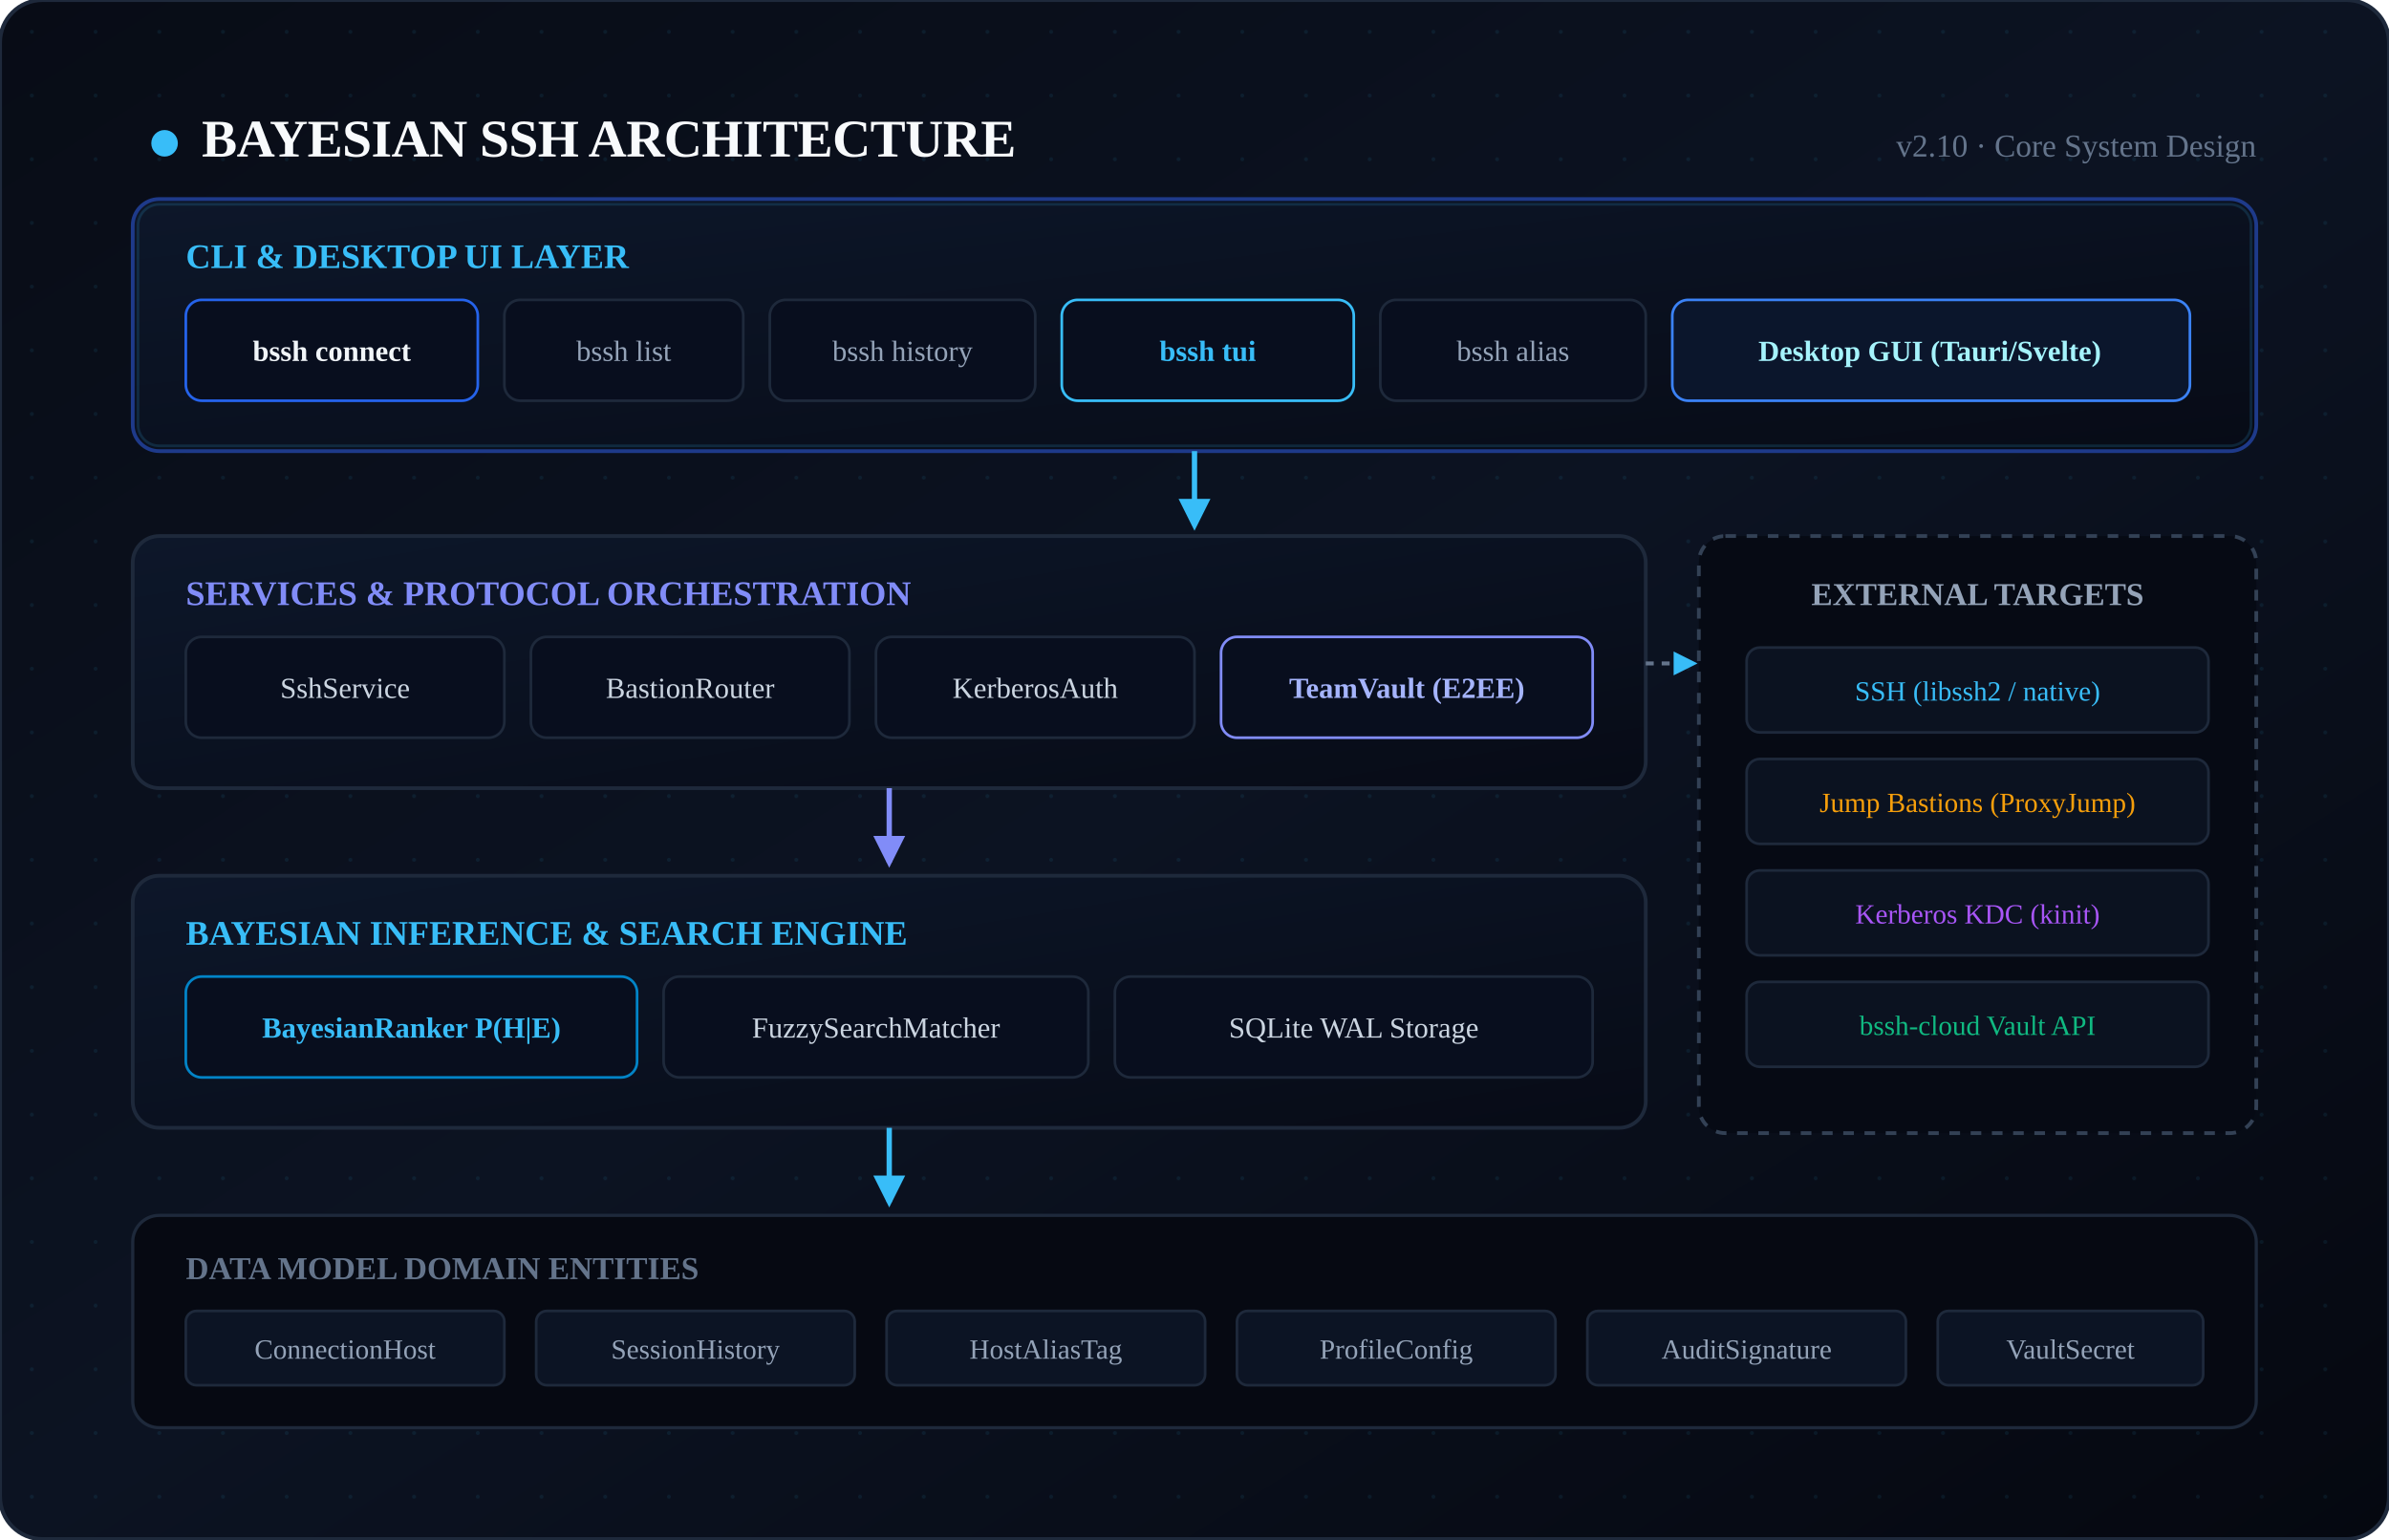
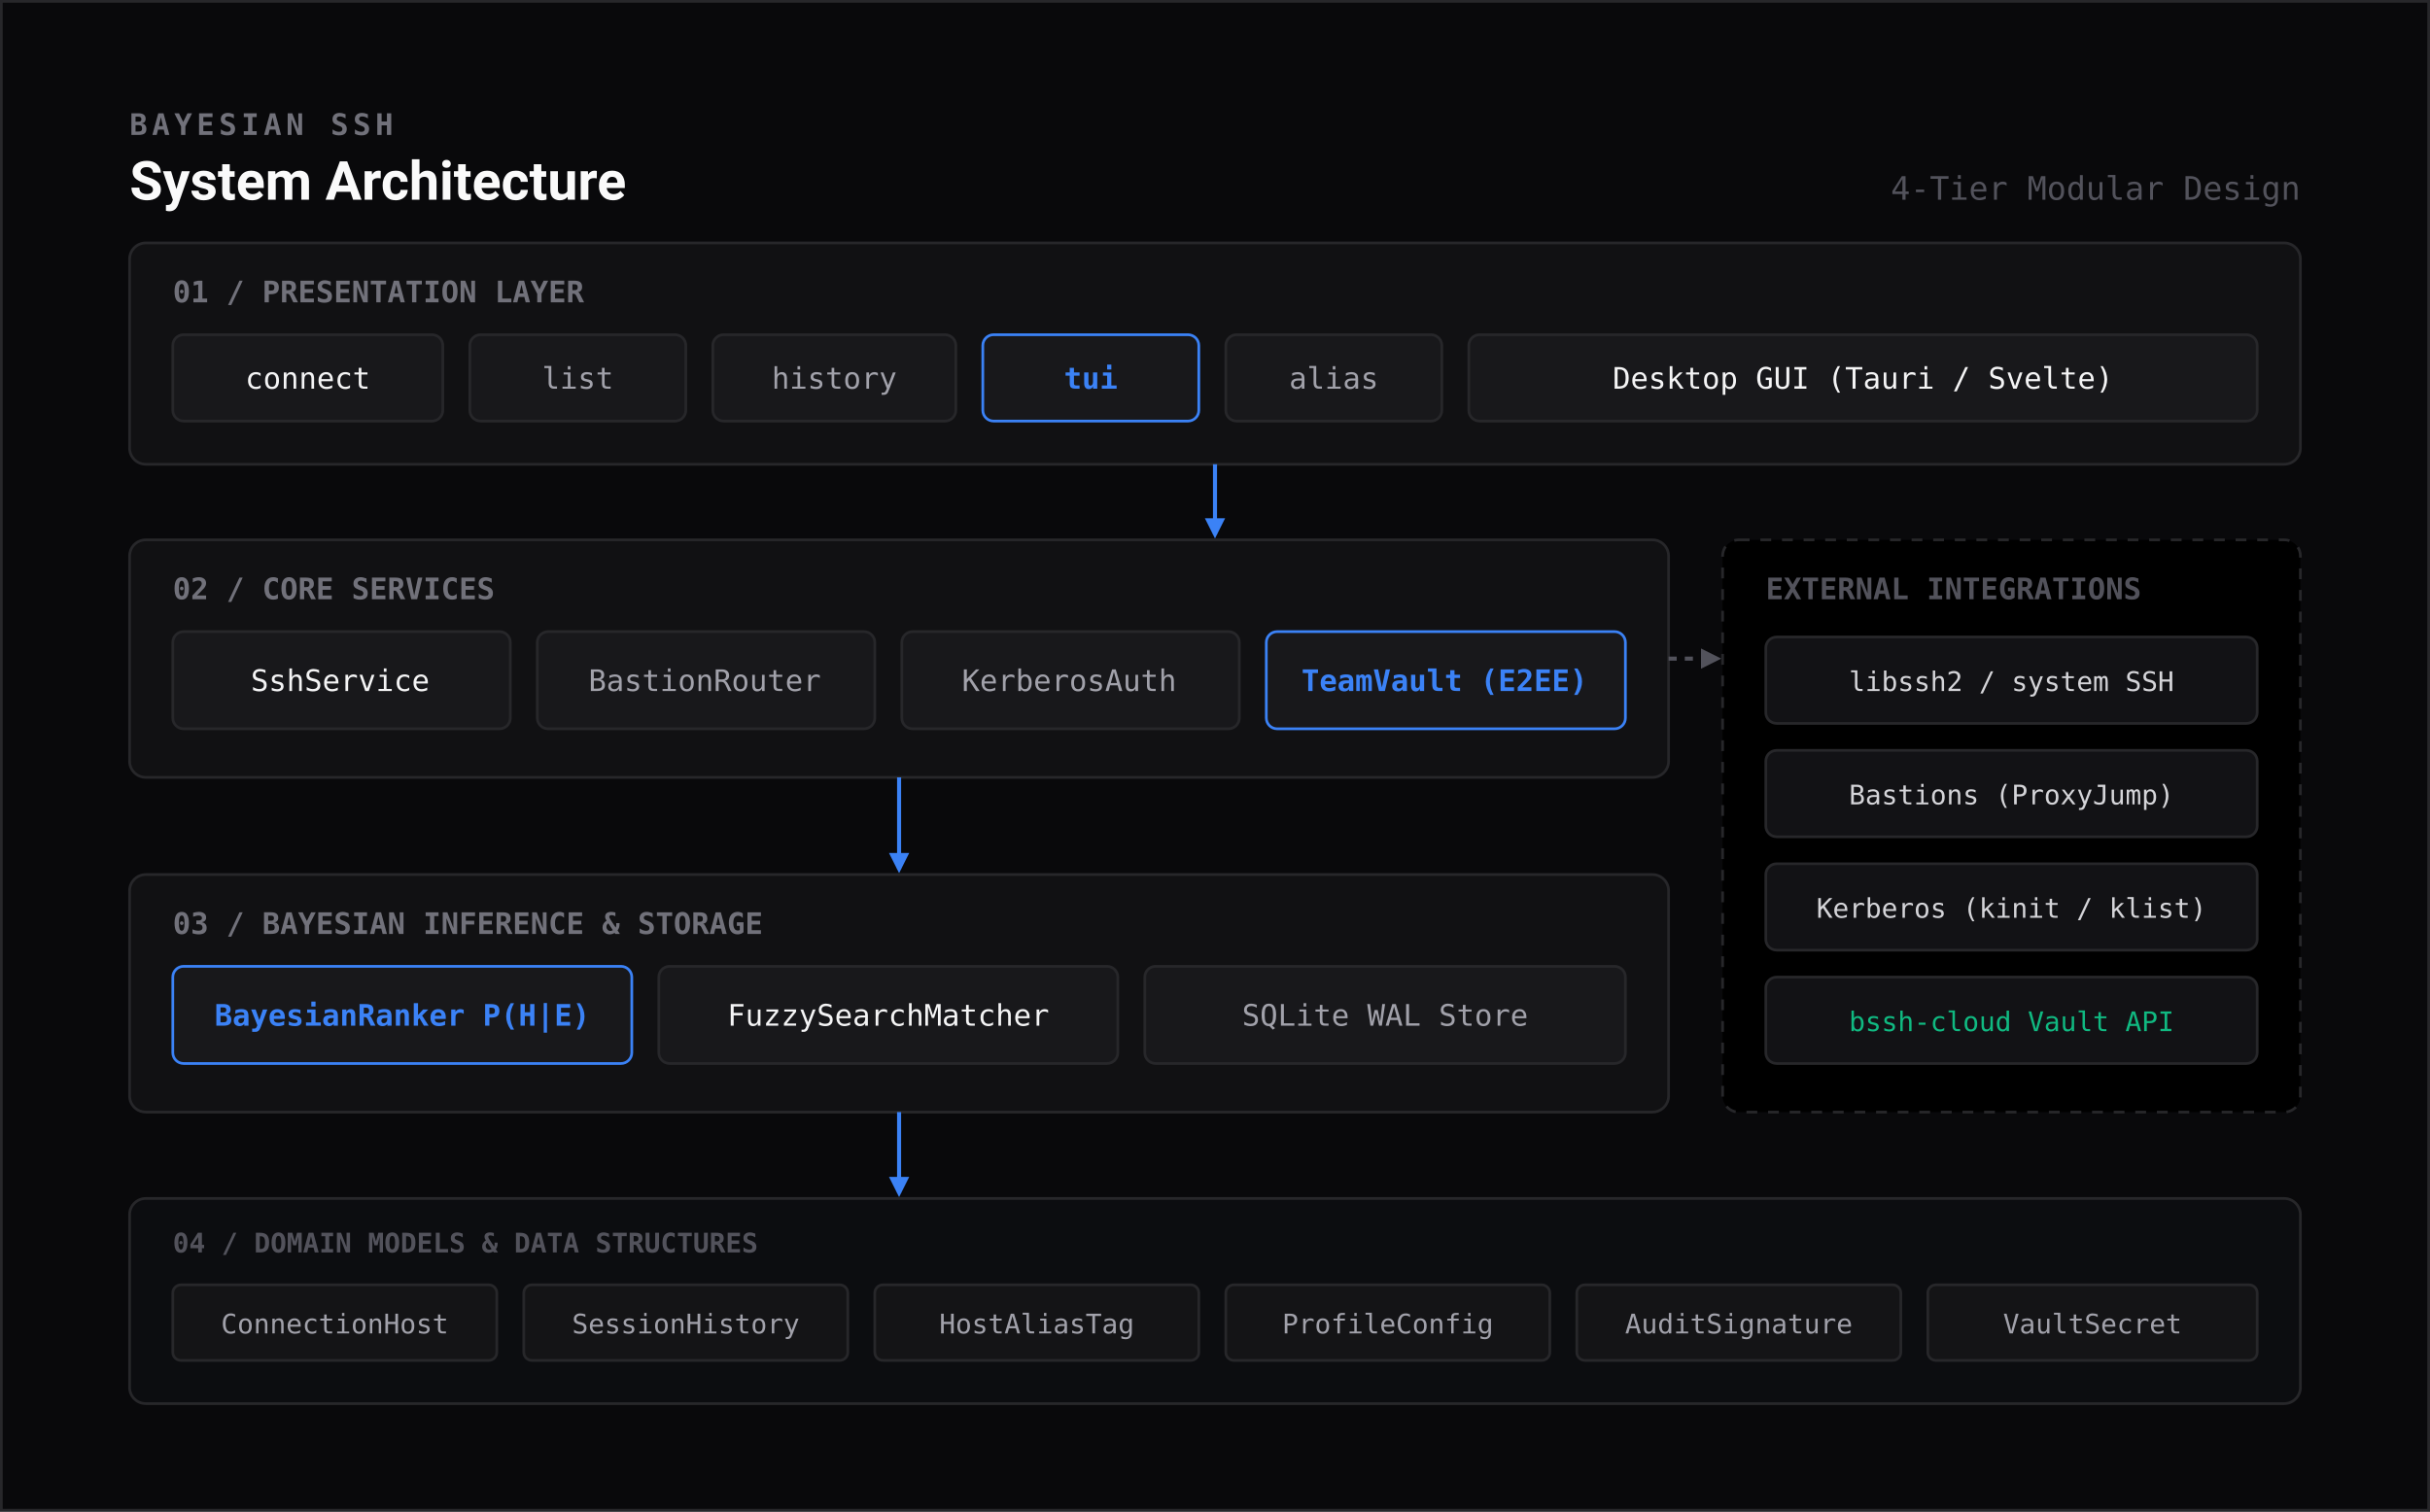
- <svg xmlns="http://www.w3.org/2000/svg" viewBox="0 0 900 580" width="900" height="580">
+ <svg xmlns="http://www.w3.org/2000/svg" viewBox="0 0 900 560" width="900" height="560">
+   <style>
+     .sans { font-family: -apple-system, BlinkMacSystemFont, 'Segoe UI', Roboto, sans-serif; }
+     .mono { font-family: 'JetBrains Mono', SFMono-Regular, Menlo, Monaco, Consolas, monospace; }
+   </style>
+   <rect width="900" height="560" fill="#09090b" />
+   <rect x="0.5" y="0.5" width="899" height="559" fill="none" stroke="#27272a" stroke-width="1" />
  <defs>
-     <linearGradient id="archBg" x1="0%" y1="0%" x2="100%" y2="100%">
-       <stop offset="0%" stop-color="#080c16" />
-       <stop offset="50%" stop-color="#0c1322" />
-       <stop offset="100%" stop-color="#050810" />
-     </linearGradient>
-     <linearGradient id="cardGrad" x1="0%" y1="0%" x2="100%" y2="100%">
-       <stop offset="0%" stop-color="#0d172a" />
-       <stop offset="100%" stop-color="#070b16" />
-     </linearGradient>
-     <linearGradient id="cyanLine" x1="0%" y1="0%" x2="100%" y2="0%">
-       <stop offset="0%" stop-color="#38bdf8" />
-       <stop offset="100%" stop-color="#2563eb" />
-     </linearGradient>
-     <pattern id="gridDots" width="24" height="24" patternUnits="userSpaceOnUse">
-       <circle cx="12" cy="12" r="0.75" fill="#38bdf8" fill-opacity="0.08" />
-     </pattern>
-     <marker id="arrowBlue" markerWidth="8" markerHeight="8" refX="6" refY="4" orient="auto">
-       <path d="M 1 1 L 7 4 L 1 7 Z" fill="#38bdf8" />
+     <marker id="arrowBlue" markerWidth="7" markerHeight="7" refX="5" refY="3.5" orient="auto">
+       <path d="M 1 1 L 6 3.5 L 1 6 Z" fill="#3b82f6" />
    </marker>
-     <marker id="arrowPurple" markerWidth="8" markerHeight="8" refX="6" refY="4" orient="auto">
-       <path d="M 1 1 L 7 4 L 1 7 Z" fill="#818cf8" />
+     <marker id="arrowMuted" markerWidth="7" markerHeight="7" refX="5" refY="3.5" orient="auto">
+       <path d="M 1 1 L 6 3.5 L 1 6 Z" fill="#52525b" />
    </marker>
  </defs>
-   <style>
-     .sans {{ font-family: system-ui, -apple-system, BlinkMacSystemFont, 'Segoe UI', Roboto, sans-serif; }}
-     .mono {{ font-family: 'JetBrains Mono', 'Fira Code', Menlo, Monaco, Consolas, monospace; }}
-   </style>
-   <rect width="900" height="580" rx="16" fill="url(#archBg)" />
-   <rect width="900" height="580" rx="16" fill="url(#gridDots)" />
-   <rect width="900" height="580" rx="16" fill="none" stroke="#1e293b" stroke-width="1.5" />
-   <g transform="translate(50, 42)">
-     <circle cx="12" cy="12" r="5" fill="#38bdf8" />
-     <text x="26" y="17" font-size="20" font-weight="800" fill="#f8fafc" class="sans" letter-spacing="-0.01em">BAYESIAN SSH ARCHITECTURE</text>
-     <text x="800" y="17" font-size="12" fill="#64748b" class="mono" text-anchor="end">v2.10 · Core System Design</text>
+   <g transform="translate(48, 36)">
+     <text x="0" y="14" font-size="11" font-weight="600" fill="#71717a" class="mono" letter-spacing="0.15em">BAYESIAN SSH</text>
+     <text x="0" y="38" font-size="20" font-weight="600" fill="#fafafa" class="sans">System Architecture</text>
+     <text x="804" y="38" font-size="12" fill="#52525b" class="mono" text-anchor="end">4-Tier Modular Design</text>
  </g>
-   <g transform="translate(50, 75)">
-     <rect width="800" height="95" rx="10" fill="url(#cardGrad)" stroke="#1e3a8a" stroke-width="1.4" />
-     <rect x="2" y="2" width="796" height="91" rx="8" fill="none" stroke="rgba(56, 189, 248, 0.15)" stroke-width="1" />
-     <text x="20" y="26" font-size="13" font-weight="700" fill="#38bdf8" class="sans">CLI &amp; DESKTOP UI LAYER</text>
-     <g transform="translate(20, 38)" class="mono">
-       <g transform="translate(0, 0)">
-         <rect width="110" height="38" rx="6" fill="#080e1e" stroke="#2563eb" stroke-width="1" />
-         <text x="55" y="23" font-size="11" fill="#f1f5f9" font-weight="600" text-anchor="middle">bssh connect</text>
-       </g>
-       <g transform="translate(120, 0)">
-         <rect width="90" height="38" rx="6" fill="#080e1e" stroke="#1e293b" stroke-width="1" />
-         <text x="45" y="23" font-size="11" fill="#94a3b8" text-anchor="middle">bssh list</text>
-       </g>
-       <g transform="translate(220, 0)">
-         <rect width="100" height="38" rx="6" fill="#080e1e" stroke="#1e293b" stroke-width="1" />
-         <text x="50" y="23" font-size="11" fill="#94a3b8" text-anchor="middle">bssh history</text>
-       </g>
-       <g transform="translate(330, 0)">
-         <rect width="110" height="38" rx="6" fill="#080e1e" stroke="#38bdf8" stroke-width="1" />
-         <text x="55" y="23" font-size="11" fill="#38bdf8" font-weight="600" text-anchor="middle">bssh tui</text>
-       </g>
-       <g transform="translate(450, 0)">
-         <rect width="100" height="38" rx="6" fill="#080e1e" stroke="#1e293b" stroke-width="1" />
-         <text x="50" y="23" font-size="11" fill="#94a3b8" text-anchor="middle">bssh alias</text>
-       </g>
-       <g transform="translate(560, 0)">
-         <rect width="195" height="38" rx="6" fill="#0b162c" stroke="#3b82f6" stroke-width="1" />
-         <text x="97" y="23" font-size="11" fill="#a5f3fc" font-weight="600" text-anchor="middle">Desktop GUI (Tauri/Svelte)</text>
-       </g>
+   <g transform="translate(48, 90)">
+     <rect width="804" height="82" rx="6" fill="#111113" stroke="#27272a" stroke-width="1" />
+     <text x="16" y="22" font-size="11" font-weight="600" fill="#71717a" class="mono">01 / PRESENTATION LAYER</text>
+     <g transform="translate(16, 34)" class="mono">
+       <rect width="100" height="32" rx="4" fill="#18181b" stroke="#27272a" stroke-width="1" />
+       <text x="50" y="20" font-size="11" fill="#f4f4f5" text-anchor="middle">connect</text>
+       <rect x="110" width="80" height="32" rx="4" fill="#18181b" stroke="#27272a" stroke-width="1" />
+       <text x="150" y="20" font-size="11" fill="#a1a1aa" text-anchor="middle">list</text>
+       <rect x="200" width="90" height="32" rx="4" fill="#18181b" stroke="#27272a" stroke-width="1" />
+       <text x="245" y="20" font-size="11" fill="#a1a1aa" text-anchor="middle">history</text>
+       <rect x="300" width="80" height="32" rx="4" fill="#18181b" stroke="#3b82f6" stroke-width="1" />
+       <text x="340" y="20" font-size="11" fill="#3b82f6" font-weight="bold" text-anchor="middle">tui</text>
+       <rect x="390" width="80" height="32" rx="4" fill="#18181b" stroke="#27272a" stroke-width="1" />
+       <text x="430" y="20" font-size="11" fill="#a1a1aa" text-anchor="middle">alias</text>
+       <rect x="480" width="292" height="32" rx="4" fill="#18181b" stroke="#27272a" stroke-width="1" />
+       <text x="626" y="20" font-size="11" fill="#f4f4f5" text-anchor="middle">Desktop GUI (Tauri / Svelte)</text>
    </g>
  </g>
-   <line x1="450" y1="170" x2="450" y2="198" stroke="#38bdf8" stroke-width="2" marker-end="url(#arrowBlue)" />
-   <g transform="translate(50, 202)">
-     <rect width="570" height="95" rx="10" fill="url(#cardGrad)" stroke="#1e293b" stroke-width="1.4" />
-     <text x="20" y="26" font-size="13" font-weight="700" fill="#818cf8" class="sans">SERVICES &amp; PROTOCOL ORCHESTRATION</text>
-     <g transform="translate(20, 38)" class="mono">
-       <g transform="translate(0, 0)">
-         <rect width="120" height="38" rx="6" fill="#080e1e" stroke="#1e293b" stroke-width="1" />
-         <text x="60" y="23" font-size="11" fill="#cbd5e1" text-anchor="middle">SshService</text>
-       </g>
-       <g transform="translate(130, 0)">
-         <rect width="120" height="38" rx="6" fill="#080e1e" stroke="#1e293b" stroke-width="1" />
-         <text x="60" y="23" font-size="11" fill="#cbd5e1" text-anchor="middle">BastionRouter</text>
-       </g>
-       <g transform="translate(260, 0)">
-         <rect width="120" height="38" rx="6" fill="#080e1e" stroke="#1e293b" stroke-width="1" />
-         <text x="60" y="23" font-size="11" fill="#cbd5e1" text-anchor="middle">KerberosAuth</text>
-       </g>
-       <g transform="translate(390, 0)">
-         <rect width="140" height="38" rx="6" fill="#080e1e" stroke="#818cf8" stroke-width="1" />
-         <text x="70" y="23" font-size="11" fill="#a5b4fc" font-weight="600" text-anchor="middle">TeamVault (E2EE)</text>
-       </g>
+   <line x1="450" y1="172" x2="450" y2="198" stroke="#3b82f6" stroke-width="1.5" marker-end="url(#arrowBlue)" />
+   <g transform="translate(48, 200)">
+     <rect width="570" height="88" rx="6" fill="#111113" stroke="#27272a" stroke-width="1" />
+     <text x="16" y="22" font-size="11" font-weight="600" fill="#71717a" class="mono">02 / CORE SERVICES</text>
+     <g transform="translate(16, 34)" class="mono">
+       <rect width="125" height="36" rx="4" fill="#18181b" stroke="#27272a" stroke-width="1" />
+       <text x="62" y="22" font-size="11" fill="#f4f4f5" text-anchor="middle">SshService</text>
+       <rect x="135" width="125" height="36" rx="4" fill="#18181b" stroke="#27272a" stroke-width="1" />
+       <text x="197" y="22" font-size="11" fill="#a1a1aa" text-anchor="middle">BastionRouter</text>
+       <rect x="270" width="125" height="36" rx="4" fill="#18181b" stroke="#27272a" stroke-width="1" />
+       <text x="332" y="22" font-size="11" fill="#a1a1aa" text-anchor="middle">KerberosAuth</text>
+       <rect x="405" width="133" height="36" rx="4" fill="#18181b" stroke="#3b82f6" stroke-width="1" />
+       <text x="471" y="22" font-size="11" fill="#3b82f6" font-weight="bold" text-anchor="middle">TeamVault (E2EE)</text>
    </g>
  </g>
-   <g transform="translate(640, 202)">
-     <rect width="210" height="225" rx="10" fill="#060a14" stroke="#334155" stroke-width="1.4" stroke-dasharray="4 4" />
-     <text x="105" y="26" font-size="12" font-weight="700" fill="#94a3b8" class="sans" text-anchor="middle">EXTERNAL TARGETS</text>
-     <g transform="translate(18, 42)" class="mono">
-       <rect width="174" height="32" rx="5" fill="#0b1220" stroke="#1e293b" stroke-width="1" />
-       <text x="87" y="20" font-size="10.5" fill="#38bdf8" text-anchor="middle">SSH (libssh2 / native)</text>
-       <rect y="42" width="174" height="32" rx="5" fill="#0b1220" stroke="#1e293b" stroke-width="1" />
-       <text x="87" y="62" font-size="10.5" fill="#f59e0b" text-anchor="middle">Jump Bastions (ProxyJump)</text>
-       <rect y="84" width="174" height="32" rx="5" fill="#0b1220" stroke="#1e293b" stroke-width="1" />
-       <text x="87" y="104" font-size="10.5" fill="#a855f7" text-anchor="middle">Kerberos KDC (kinit)</text>
-       <rect y="126" width="174" height="32" rx="5" fill="#0b1220" stroke="#1e293b" stroke-width="1" />
-       <text x="87" y="146" font-size="10.5" fill="#10b981" text-anchor="middle">bssh-cloud Vault API</text>
+   <g transform="translate(638, 200)">
+     <rect width="214" height="212" rx="6" fill="#000000" stroke="#27272a" stroke-width="1" stroke-dasharray="4 4" />
+     <text x="16" y="22" font-size="11" font-weight="600" fill="#52525b" class="mono">EXTERNAL INTEGRATIONS</text>
+     <g transform="translate(16, 36)" class="mono">
+       <rect width="182" height="32" rx="4" fill="#121215" stroke="#27272a" stroke-width="1" />
+       <text x="91" y="20" font-size="10" fill="#d4d4d8" text-anchor="middle">libssh2 / system SSH</text>
+       <rect y="42" width="182" height="32" rx="4" fill="#121215" stroke="#27272a" stroke-width="1" />
+       <text x="91" y="62" font-size="10" fill="#d4d4d8" text-anchor="middle">Bastions (ProxyJump)</text>
+       <rect y="84" width="182" height="32" rx="4" fill="#121215" stroke="#27272a" stroke-width="1" />
+       <text x="91" y="104" font-size="10" fill="#d4d4d8" text-anchor="middle">Kerberos (kinit / klist)</text>
+       <rect y="126" width="182" height="32" rx="4" fill="#121215" stroke="#27272a" stroke-width="1" />
+       <text x="91" y="146" font-size="10" fill="#10b981" text-anchor="middle">bssh-cloud Vault API</text>
    </g>
  </g>
-   <line x1="335" y1="297" x2="335" y2="325" stroke="#818cf8" stroke-width="2" marker-end="url(#arrowPurple)" />
-   <line x1="620" y1="250" x2="638" y2="250" stroke="#64748b" stroke-width="1.5" stroke-dasharray="3 3" marker-end="url(#arrowBlue)" />
-   <g transform="translate(50, 330)">
-     <rect width="570" height="95" rx="10" fill="url(#cardGrad)" stroke="#1e293b" stroke-width="1.4" />
-     <text x="20" y="26" font-size="13" font-weight="700" fill="#38bdf8" class="sans">BAYESIAN INFERENCE &amp; SEARCH ENGINE</text>
-     <g transform="translate(20, 38)" class="mono">
-       <g transform="translate(0, 0)">
-         <rect width="170" height="38" rx="6" fill="#080e1e" stroke="#0284c7" stroke-width="1" />
-         <text x="85" y="23" font-size="11" fill="#38bdf8" font-weight="600" text-anchor="middle">BayesianRanker P(H|E)</text>
-       </g>
-       <g transform="translate(180, 0)">
-         <rect width="160" height="38" rx="6" fill="#080e1e" stroke="#1e293b" stroke-width="1" />
-         <text x="80" y="23" font-size="11" fill="#cbd5e1" text-anchor="middle">FuzzySearchMatcher</text>
-       </g>
-       <g transform="translate(350, 0)">
-         <rect width="180" height="38" rx="6" fill="#080e1e" stroke="#1e293b" stroke-width="1" />
-         <text x="90" y="23" font-size="11" fill="#cbd5e1" text-anchor="middle">SQLite WAL Storage</text>
-       </g>
+   <line x1="618" y1="244" x2="636" y2="244" stroke="#52525b" stroke-width="1.5" stroke-dasharray="3 3" marker-end="url(#arrowMuted)" />
+   <line x1="333" y1="288" x2="333" y2="322" stroke="#3b82f6" stroke-width="1.5" marker-end="url(#arrowBlue)" />
+   <g transform="translate(48, 324)">
+     <rect width="570" height="88" rx="6" fill="#111113" stroke="#27272a" stroke-width="1" />
+     <text x="16" y="22" font-size="11" font-weight="600" fill="#71717a" class="mono">03 / BAYESIAN INFERENCE &amp; STORAGE</text>
+     <g transform="translate(16, 34)" class="mono">
+       <rect width="170" height="36" rx="4" fill="#18181b" stroke="#3b82f6" stroke-width="1" />
+       <text x="85" y="22" font-size="11" fill="#3b82f6" font-weight="bold" text-anchor="middle">BayesianRanker P(H|E)</text>
+       <rect x="180" width="170" height="36" rx="4" fill="#18181b" stroke="#27272a" stroke-width="1" />
+       <text x="265" y="22" font-size="11" fill="#f4f4f5" text-anchor="middle">FuzzySearchMatcher</text>
+       <rect x="360" width="178" height="36" rx="4" fill="#18181b" stroke="#27272a" stroke-width="1" />
+       <text x="449" y="22" font-size="11" fill="#a1a1aa" text-anchor="middle">SQLite WAL Store</text>
    </g>
  </g>
-   <line x1="335" y1="425" x2="335" y2="453" stroke="#38bdf8" stroke-width="2" marker-end="url(#arrowBlue)" />
-   <g transform="translate(50, 458)">
-     <rect width="800" height="80" rx="10" fill="#060912" stroke="#1e293b" stroke-width="1.2" />
-     <text x="20" y="24" font-size="12" font-weight="700" fill="#64748b" class="sans">DATA MODEL DOMAIN ENTITIES</text>
-     <g transform="translate(20, 36)" class="mono">
-       <rect width="120" height="28" rx="4" fill="#0c1424" stroke="#1e293b" stroke-width="1" />
-       <text x="60" y="18" font-size="10.5" fill="#94a3b8" text-anchor="middle">ConnectionHost</text>
-       <rect x="132" width="120" height="28" rx="4" fill="#0c1424" stroke="#1e293b" stroke-width="1" />
-       <text x="192" y="18" font-size="10.5" fill="#94a3b8" text-anchor="middle">SessionHistory</text>
-       <rect x="264" width="120" height="28" rx="4" fill="#0c1424" stroke="#1e293b" stroke-width="1" />
-       <text x="324" y="18" font-size="10.5" fill="#94a3b8" text-anchor="middle">HostAliasTag</text>
-       <rect x="396" width="120" height="28" rx="4" fill="#0c1424" stroke="#1e293b" stroke-width="1" />
-       <text x="456" y="18" font-size="10.5" fill="#94a3b8" text-anchor="middle">ProfileConfig</text>
-       <rect x="528" width="120" height="28" rx="4" fill="#0c1424" stroke="#1e293b" stroke-width="1" />
-       <text x="588" y="18" font-size="10.5" fill="#94a3b8" text-anchor="middle">AuditSignature</text>
-       <rect x="660" width="100" height="28" rx="4" fill="#0c1424" stroke="#1e293b" stroke-width="1" />
-       <text x="710" y="18" font-size="10.5" fill="#94a3b8" text-anchor="middle">VaultSecret</text>
+   <line x1="333" y1="412" x2="333" y2="442" stroke="#3b82f6" stroke-width="1.5" marker-end="url(#arrowBlue)" />
+   <g transform="translate(48, 444)">
+     <rect width="804" height="76" rx="6" fill="#0c0d10" stroke="#27272a" stroke-width="1" />
+     <text x="16" y="20" font-size="10" font-weight="600" fill="#52525b" class="mono">04 / DOMAIN MODELS &amp; DATA STRUCTURES</text>
+     <g transform="translate(16, 32)" class="mono">
+       <rect width="120" height="28" rx="3" fill="#141416" stroke="#27272a" stroke-width="1" />
+       <text x="60" y="18" font-size="10" fill="#a1a1aa" text-anchor="middle">ConnectionHost</text>
+       <rect x="130" width="120" height="28" rx="3" fill="#141416" stroke="#27272a" stroke-width="1" />
+       <text x="190" y="18" font-size="10" fill="#a1a1aa" text-anchor="middle">SessionHistory</text>
+       <rect x="260" width="120" height="28" rx="3" fill="#141416" stroke="#27272a" stroke-width="1" />
+       <text x="320" y="18" font-size="10" fill="#a1a1aa" text-anchor="middle">HostAliasTag</text>
+       <rect x="390" width="120" height="28" rx="3" fill="#141416" stroke="#27272a" stroke-width="1" />
+       <text x="450" y="18" font-size="10" fill="#a1a1aa" text-anchor="middle">ProfileConfig</text>
+       <rect x="520" width="120" height="28" rx="3" fill="#141416" stroke="#27272a" stroke-width="1" />
+       <text x="580" y="18" font-size="10" fill="#a1a1aa" text-anchor="middle">AuditSignature</text>
+       <rect x="650" width="122" height="28" rx="3" fill="#141416" stroke="#27272a" stroke-width="1" />
+       <text x="711" y="18" font-size="10" fill="#a1a1aa" text-anchor="middle">VaultSecret</text>
    </g>
  </g>
</svg>
